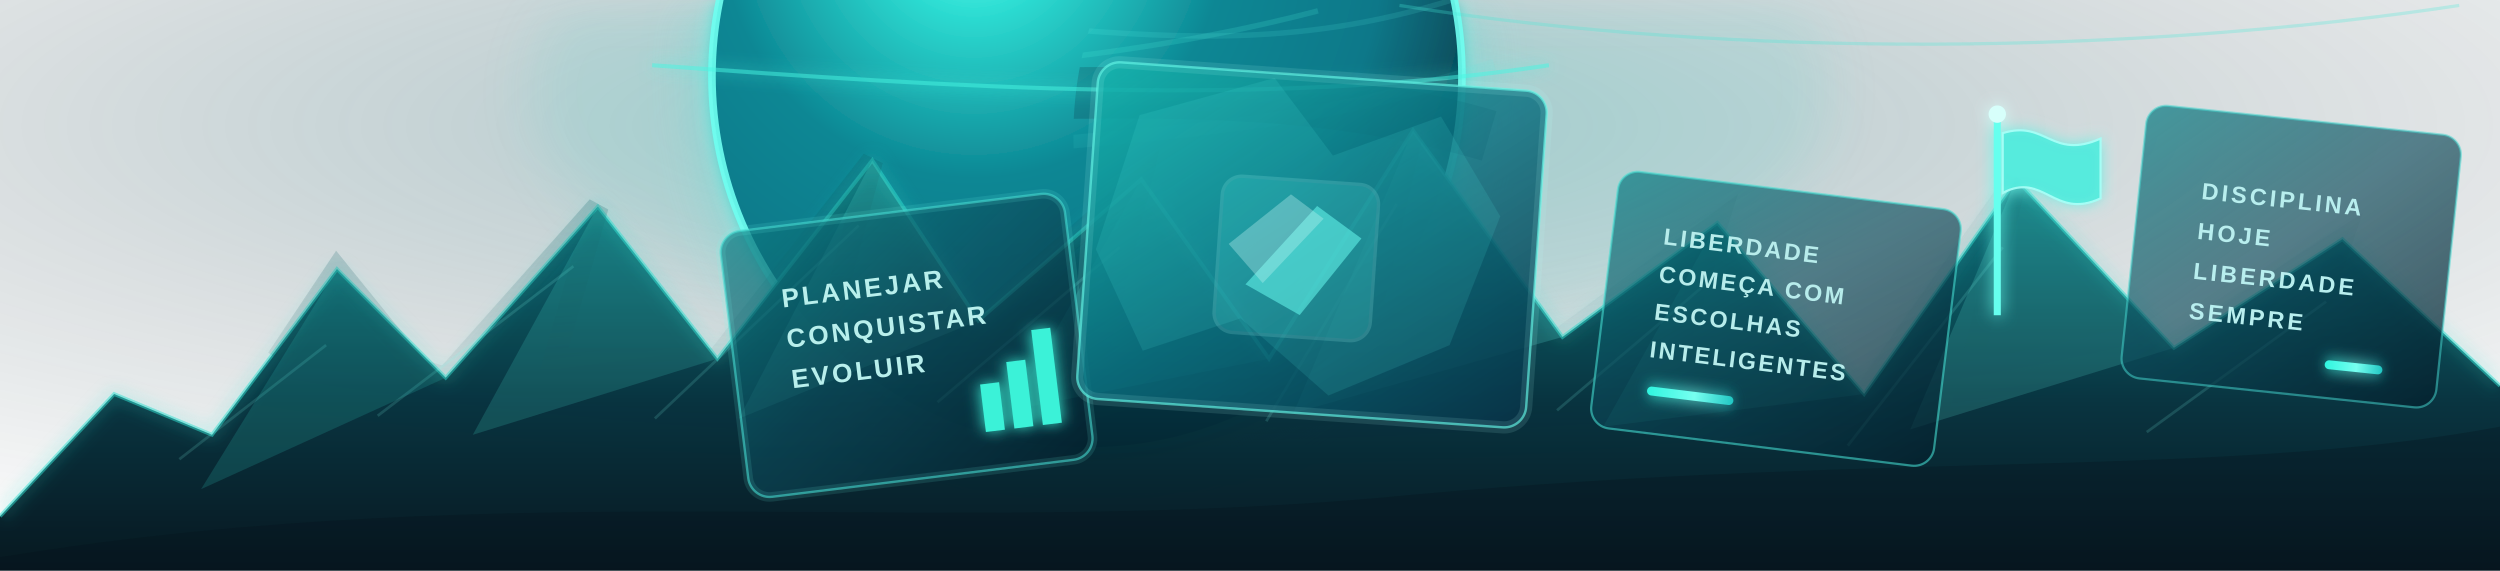
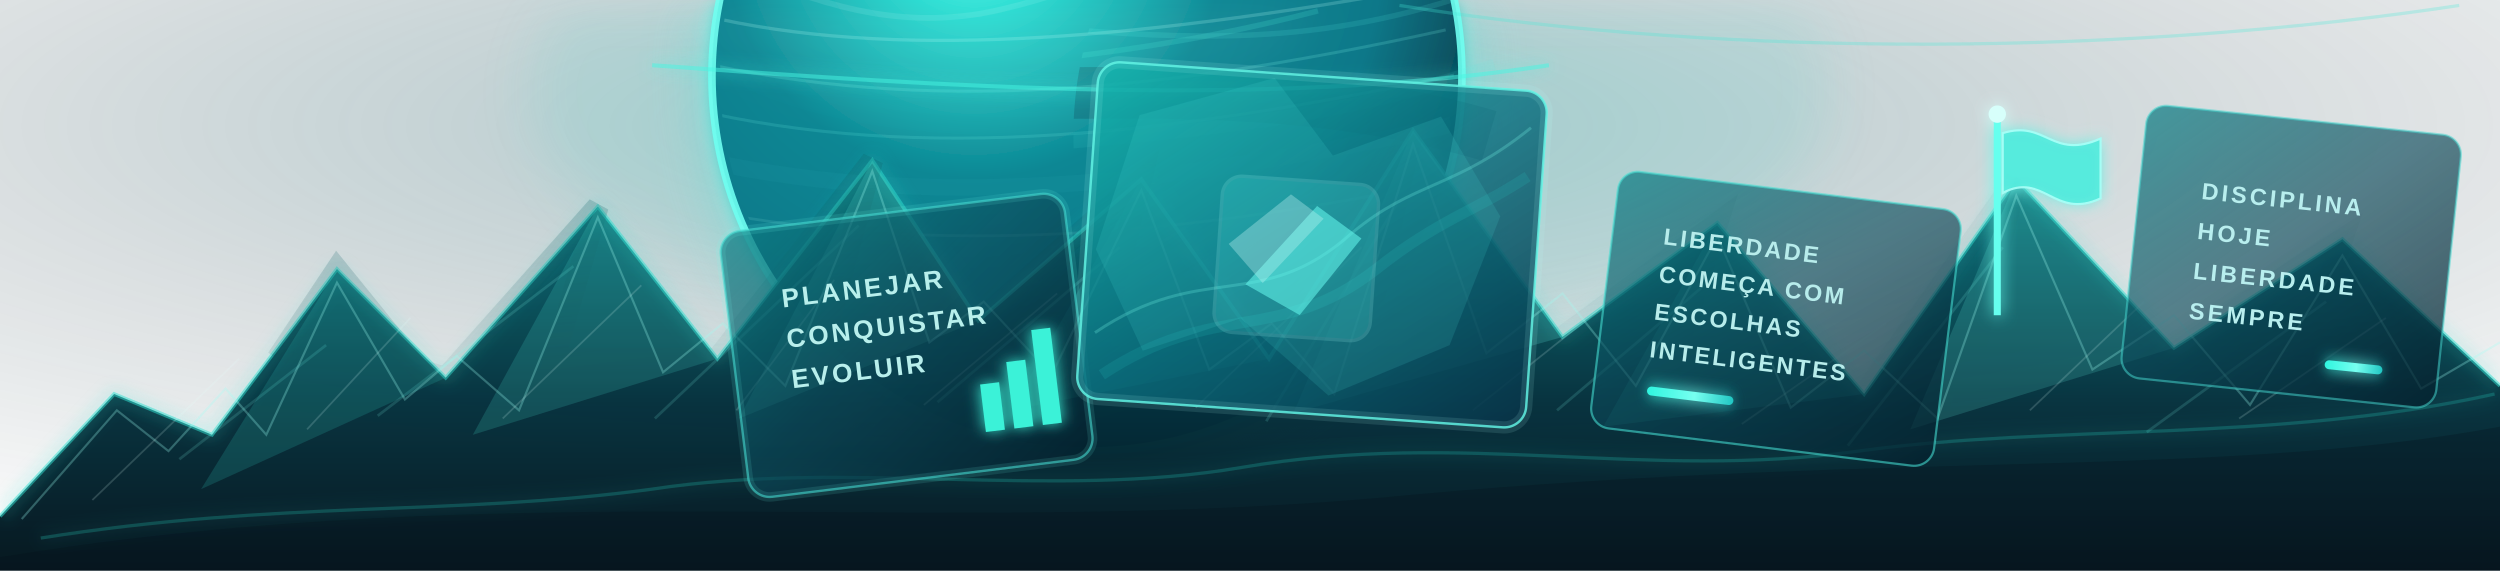
<svg xmlns="http://www.w3.org/2000/svg" width="920" height="210" viewBox="0 0 920 210" role="img" aria-label="Cenário futurista MEG">
  <defs>
    <radialGradient id="space" cx="45%" cy="22%" r="88%">
      <stop offset="0" stop-color="#0b6970" stop-opacity=".35" />
      <stop offset=".52" stop-color="#052a35" stop-opacity=".15" />
      <stop offset="1" stop-color="#03131c" stop-opacity="0" />
    </radialGradient>
    <radialGradient id="planet" cx="35%" cy="30%" r="70%">
      <stop offset="0" stop-color="#7ffff2" />
      <stop offset=".16" stop-color="#2edfd4" />
      <stop offset=".48" stop-color="#0d8794" />
      <stop offset=".78" stop-color="#087889" />
      <stop offset="1" stop-color="#064453" />
    </radialGradient>
    <linearGradient id="mount" x1="0" y1="0" x2="0" y2="1">
      <stop offset="0" stop-color="#138f91" />
      <stop offset=".26" stop-color="#08606a" />
      <stop offset=".62" stop-color="#04303c" />
      <stop offset="1" stop-color="#02131c" />
    </linearGradient>
    <linearGradient id="mountHi" x1="0" y1="0" x2="1" y2="1">
      <stop offset="0" stop-color="#38e9db" stop-opacity=".75" />
      <stop offset=".14" stop-color="#0d6a70" stop-opacity=".4" />
      <stop offset=".5" stop-color="#082d38" stop-opacity=".08" />
      <stop offset="1" stop-color="#061b26" stop-opacity="0" />
    </linearGradient>
    <linearGradient id="glass" x1="0" y1="0" x2="1" y2="1">
      <stop offset="0" stop-color="#0b7d84" stop-opacity=".72" />
      <stop offset=".45" stop-color="#0b4959" stop-opacity=".65" />
      <stop offset="1" stop-color="#041f2c" stop-opacity=".76" />
    </linearGradient>
    <linearGradient id="glassMain" x1="0" y1="0" x2="1" y2="1">
      <stop offset="0" stop-color="#16b7b0" stop-opacity=".9" />
      <stop offset=".5" stop-color="#0a6e7e" stop-opacity=".82" />
      <stop offset="1" stop-color="#073145" stop-opacity=".92" />
    </linearGradient>
    <linearGradient id="edge" x1="0" y1="0" x2="1" y2="0">
      <stop offset="0" stop-color="#2ff5df" />
      <stop offset=".55" stop-color="#77fff0" />
      <stop offset="1" stop-color="#21c6c3" />
    </linearGradient>
    <filter id="glow" x="-80%" y="-80%" width="260%" height="260%">
      <feGaussianBlur stdDeviation="3" result="b" />
      <feMerge>
        <feMergeNode in="b" />
        <feMergeNode in="SourceGraphic" />
      </feMerge>
    </filter>
    <filter id="soft" x="-40%" y="-40%" width="180%" height="180%">
      <feGaussianBlur stdDeviation="9" />
    </filter>
    <clipPath id="planetClip">
      <circle cx="400" cy="28" r="135" />
    </clipPath>
  </defs>
  <rect width="920" height="210" fill="url(#space)" />
  <ellipse cx="434" cy="34" rx="240" ry="100" fill="#18cabe" opacity=".10" filter="url(#soft)" />
  <circle cx="400" cy="28" r="146" fill="#31e9db" opacity=".22" filter="url(#soft)" />
  <circle cx="400" cy="28" r="138" fill="url(#planet)" opacity="1" stroke="#6ffff1" stroke-width="2.8" stroke-opacity=".90" filter="url(#glow)" />
  <g clip-path="url(#planetClip)" opacity=".68" transform="translate(130 22)">
    <path d="M120 35 C185 -5 248 10 355 -18" fill="none" stroke="#4cf2df" stroke-width="2" opacity=".25" />
    <path d="M120 62 C210 18 305 42 420 2" fill="none" stroke="#58eedf" stroke-width="5" opacity=".12" />
    <path d="M120 -8 C207 32 302 -6 418 28" fill="none" stroke="#031e2e" stroke-width="19" opacity=".28" />
    <path d="M120 6 C214 -42 295 18 416 -26" fill="none" stroke="#60fff0" stroke-width="2" opacity=".18" />
  </g>
+   <g clip-path="url(#planetClip)" opacity=".46">
+     <path d="M252 4 C320 22 405 16 510 -2" fill="none" stroke="#b9fff8" stroke-width="1.2" opacity=".45" />
+     <path d="M245 20 C332 42 419 36 532 11" fill="none" stroke="#84fff2" stroke-width="1.1" opacity=".38" />
+     <path d="M246 38 C330 60 421 52 538 27" fill="none" stroke="#6ef4e7" stroke-width="1.1" opacity=".34" />
+     <path d="M250 57 C342 79 430 68 534 46" fill="none" stroke="#33b9bc" stroke-width="6" opacity=".17" />
+     <path d="M252 76 C338 94 424 88 521 69" fill="none" stroke="#9ffff6" stroke-width="1" opacity=".25" />
+     <path d="M265 -14 C303 3 330 10 361 5 C388 0 411 -11 439 -18" fill="none" stroke="#d4fffb" stroke-width="2.1" opacity=".24" />
+   </g>
+   <ellipse cx="370" cy="-3" rx="116" ry="42" fill="#d7fffb" opacity=".055" filter="url(#soft)" />
  <path transform="translate(130 20)" d="M110 4 C220 12 335 20 440 4" fill="none" stroke="#47f5e1" stroke-width="1.5" opacity=".55" filter="url(#glow)" />
  <path d="M515 2 C640 22 786 20 905 2" fill="none" stroke="#44e9d6" stroke-width="1.2" opacity=".28" />
  <g opacity=".98">
    <path d="M0 190 L42 145 L78 160 L124 99 L164 139 L220 76 L264 132 L321 59 L360 118 L420 66 L467 132 L520 48 L575 124 L632 82 L686 145 L742 66 L800 128 L862 88 L920 142 L920 210 L0 210 Z" fill="url(#mount)" />
    <path d="M0 190 L42 145 L78 160 L124 99 L164 139 L220 76 L264 132 L321 59 L360 118 L420 66 L467 132 L520 48 L575 124 L632 82 L686 145 L742 66 L800 128 L862 88 L920 142" fill="none" stroke="#2fddcf" stroke-width="1.4" opacity=".56" filter="url(#glow)" />
    <path d="M102 132 L124 99 L154 136 L164 139 L220 76 L204 132 L264 132 L321 59 L301 134 L360 118 L420 66 L402 138 L467 132 L520 48 L500 134 L575 124 L632 82 L612 145 L686 145 L742 66 L723 145 L800 128 L862 88 L842 147" fill="none" stroke="url(#mountHi)" stroke-width="8" opacity=".65" />
    <path d="M66 169 L120 127 M139 153 L211 98 M241 154 L316 83 M345 148 L412 91 M466 155 L514 75 M573 151 L626 106 M680 164 L737 91 M790 159 L856 111" stroke="#7ffff0" stroke-width="1" opacity=".15" />
    <path d="M74 180 L124 99 L164 139 Z" fill="#2bc8bd" opacity=".18" />
    <path d="M174 160 L220 76 L264 132 Z" fill="#49e7d8" opacity=".17" />
    <path d="M272 154 L321 59 L360 118 Z" fill="#6af7e7" opacity=".16" />
    <path d="M372 151 L420 66 L467 132 Z" fill="#36d7cb" opacity=".16" />
    <path d="M476 152 L520 48 L575 124 Z" fill="#5ef4e3" opacity=".19" />
    <path d="M590 157 L632 82 L686 145 Z" fill="#34d8cd" opacity=".16" />
    <path d="M703 158 L742 66 L800 128 Z" fill="#61f4e4" opacity=".17" />
+     <path d="M8 191 L43 151 L62 166 L83 143 L98 160 L124 104 L149 147 L168 131 L191 151 L220 80 L244 137 L266 119 L289 142 L321 63 L342 126 L362 111 L387 138 L420 70 L445 136 L468 119 L491 145 L520 53 L547 130 L575 108 L602 142 L632 87 L659 150 L686 129 L713 154 L742 72 L770 136 L800 116 L828 149 L862 94 L891 143 L920 126" fill="none" stroke="#9dfff4" stroke-width=".8" opacity=".28" />
+     <path d="M34 184 L88 132 M113 158 L151 117 M185 154 L236 105 M271 151 L307 103 M340 149 L389 108 M440 150 L501 91 M542 151 L591 112 M641 156 L694 119 M747 151 L789 111 M824 154 L878 117" fill="none" stroke="#e4fffc" stroke-width=".65" opacity=".17" />
+     <path d="M15 198 C103 184 166 190 240 180 C312 169 387 184 457 172 C539 158 605 177 684 166 C756 156 837 163 918 145" fill="none" stroke="#2cf5df" stroke-width="1.2" opacity=".22" filter="url(#glow)" />
  </g>
  <g transform="translate(735 42)" filter="url(#glow)">
    <line x1="0" y1="0" x2="0" y2="74" stroke="#66ffee" stroke-width="2.6" />
    <path d="M2 7 C18 2 20 17 38 9 L38 31 C21 39 17 21 2 29 Z" fill="#55eadd" opacity=".92" stroke="#a5fff7" stroke-width=".8" />
    <circle cx="0" cy="0" r="3.2" fill="#d7fffb" />
  </g>
  <g transform="translate(270 77) scale(.88) rotate(-7 80 58)">
    <rect x="0" y="0" width="145" height="112" rx="9" fill="url(#glass)" stroke="#41d8cf" stroke-opacity=".58" />
    <rect x="0" y="0" width="145" height="112" rx="9" fill="none" stroke="#6effeb" stroke-opacity=".12" stroke-width="4" />
    <text x="23" y="34" fill="#b8efec" font-size="11" font-family="Arial,Helvetica,sans-serif" font-weight="700" letter-spacing="1.2">PLANEJAR</text>
    <text x="23" y="51" fill="#b8efec" font-size="11" font-family="Arial,Helvetica,sans-serif" font-weight="700" letter-spacing="1.2">CONQUISTAR</text>
    <text x="23" y="68" fill="#b8efec" font-size="11" font-family="Arial,Helvetica,sans-serif" font-weight="700" letter-spacing="1.2">EVOLUIR</text>
    <g transform="translate(101 76)" fill="#3af2d8" filter="url(#glow)">
      <rect width="8" height="20" />
      <rect x="12" y="-8" width="8" height="28" />
      <rect x="24" y="-20" width="8" height="40" />
    </g>
  </g>
  <g transform="translate(400 28) scale(.90) rotate(4 92 69)">
-     <rect x="0" y="0" width="184" height="138" rx="9" fill="url(#glassMain)" stroke="#58f4e3" stroke-opacity=".65" />
+     <rect x="0" y="0" width="184" height="138" rx="9" fill="url(#glassMain)" stroke="#58f4e3" stroke-opacity=".82" />
+     <path d="M6 111 C48 78 73 99 108 63 C132 40 149 42 178 15" fill="none" stroke="#7effef" stroke-width="1.2" opacity=".24" />
+     <path d="M10 128 C54 94 81 111 119 77 C143 55 157 51 178 35" fill="none" stroke="#26d8cf" stroke-width="4.5" opacity=".13" />
    <rect x="0" y="0" width="184" height="138" rx="9" fill="none" stroke="#b3fff8" stroke-opacity=".12" stroke-width="5" />
    <path d="M18 21 L72 2 L98 32 L141 13 L168 52 L151 106 L103 130 L65 101 L26 117 L4 77 Z" fill="#4de5df" opacity=".13" />
    <g transform="translate(54 43)" opacity=".92">
      <rect x="0" y="0" width="64" height="64" rx="8" fill="#59f3ea" opacity=".18" stroke="#a7fff7" stroke-width="1.4" />
      <path d="M12 44 L39 10 L58 22 L35 55 Z" fill="#67fff2" opacity=".58" />
      <path d="M4 28 L28 6 L42 15 L19 43 Z" fill="#d1fffb" opacity=".34" />
    </g>
  </g>
  <g transform="translate(590 70) scale(.82) rotate(7 80 58)">
    <rect x="0" y="0" width="155" height="116" rx="9" fill="url(#glass)" stroke="#46ded3" stroke-opacity=".58" />
    <text x="23" y="31" fill="#b7eceb" font-size="10.5" font-family="Arial,Helvetica,sans-serif" font-weight="700" letter-spacing="1.1">LIBERDADE</text>
    <text x="23" y="48" fill="#b7eceb" font-size="10.5" font-family="Arial,Helvetica,sans-serif" font-weight="700" letter-spacing="1.1">COMEÇA COM</text>
    <text x="23" y="65" fill="#b7eceb" font-size="10.5" font-family="Arial,Helvetica,sans-serif" font-weight="700" letter-spacing="1.1">ESCOLHAS</text>
    <text x="23" y="82" fill="#b7eceb" font-size="10.5" font-family="Arial,Helvetica,sans-serif" font-weight="700" letter-spacing="1.1">INTELIGENTES</text>
    <rect x="24" y="95" width="39" height="4" rx="2" fill="url(#edge)" filter="url(#glow)" />
  </g>
  <g transform="translate(785 44) scale(.82) rotate(6 71 61)">
    <rect x="0" y="0" width="142" height="123" rx="9" fill="url(#glass)" stroke="#45d7cf" stroke-opacity=".52" />
    <text x="28" y="40" fill="#b8eeee" font-size="10.5" font-family="Arial,Helvetica,sans-serif" font-weight="700" letter-spacing="1.4">DISCIPLINA</text>
    <text x="28" y="58" fill="#b8eeee" font-size="10.5" font-family="Arial,Helvetica,sans-serif" font-weight="700" letter-spacing="1.4">HOJE</text>
    <text x="28" y="76" fill="#b8eeee" font-size="10.5" font-family="Arial,Helvetica,sans-serif" font-weight="700" letter-spacing="1.4">LIBERDADE</text>
    <text x="28" y="94" fill="#b8eeee" font-size="10.5" font-family="Arial,Helvetica,sans-serif" font-weight="700" letter-spacing="1.4">SEMPRE</text>
    <rect x="91" y="106" width="26" height="4" rx="2" fill="url(#edge)" filter="url(#glow)" />
  </g>
  <path d="M0 205 C190 174 348 199 520 182 C697 166 818 176 920 157 L920 210 L0 210 Z" fill="#021018" opacity=".28" />
</svg>
